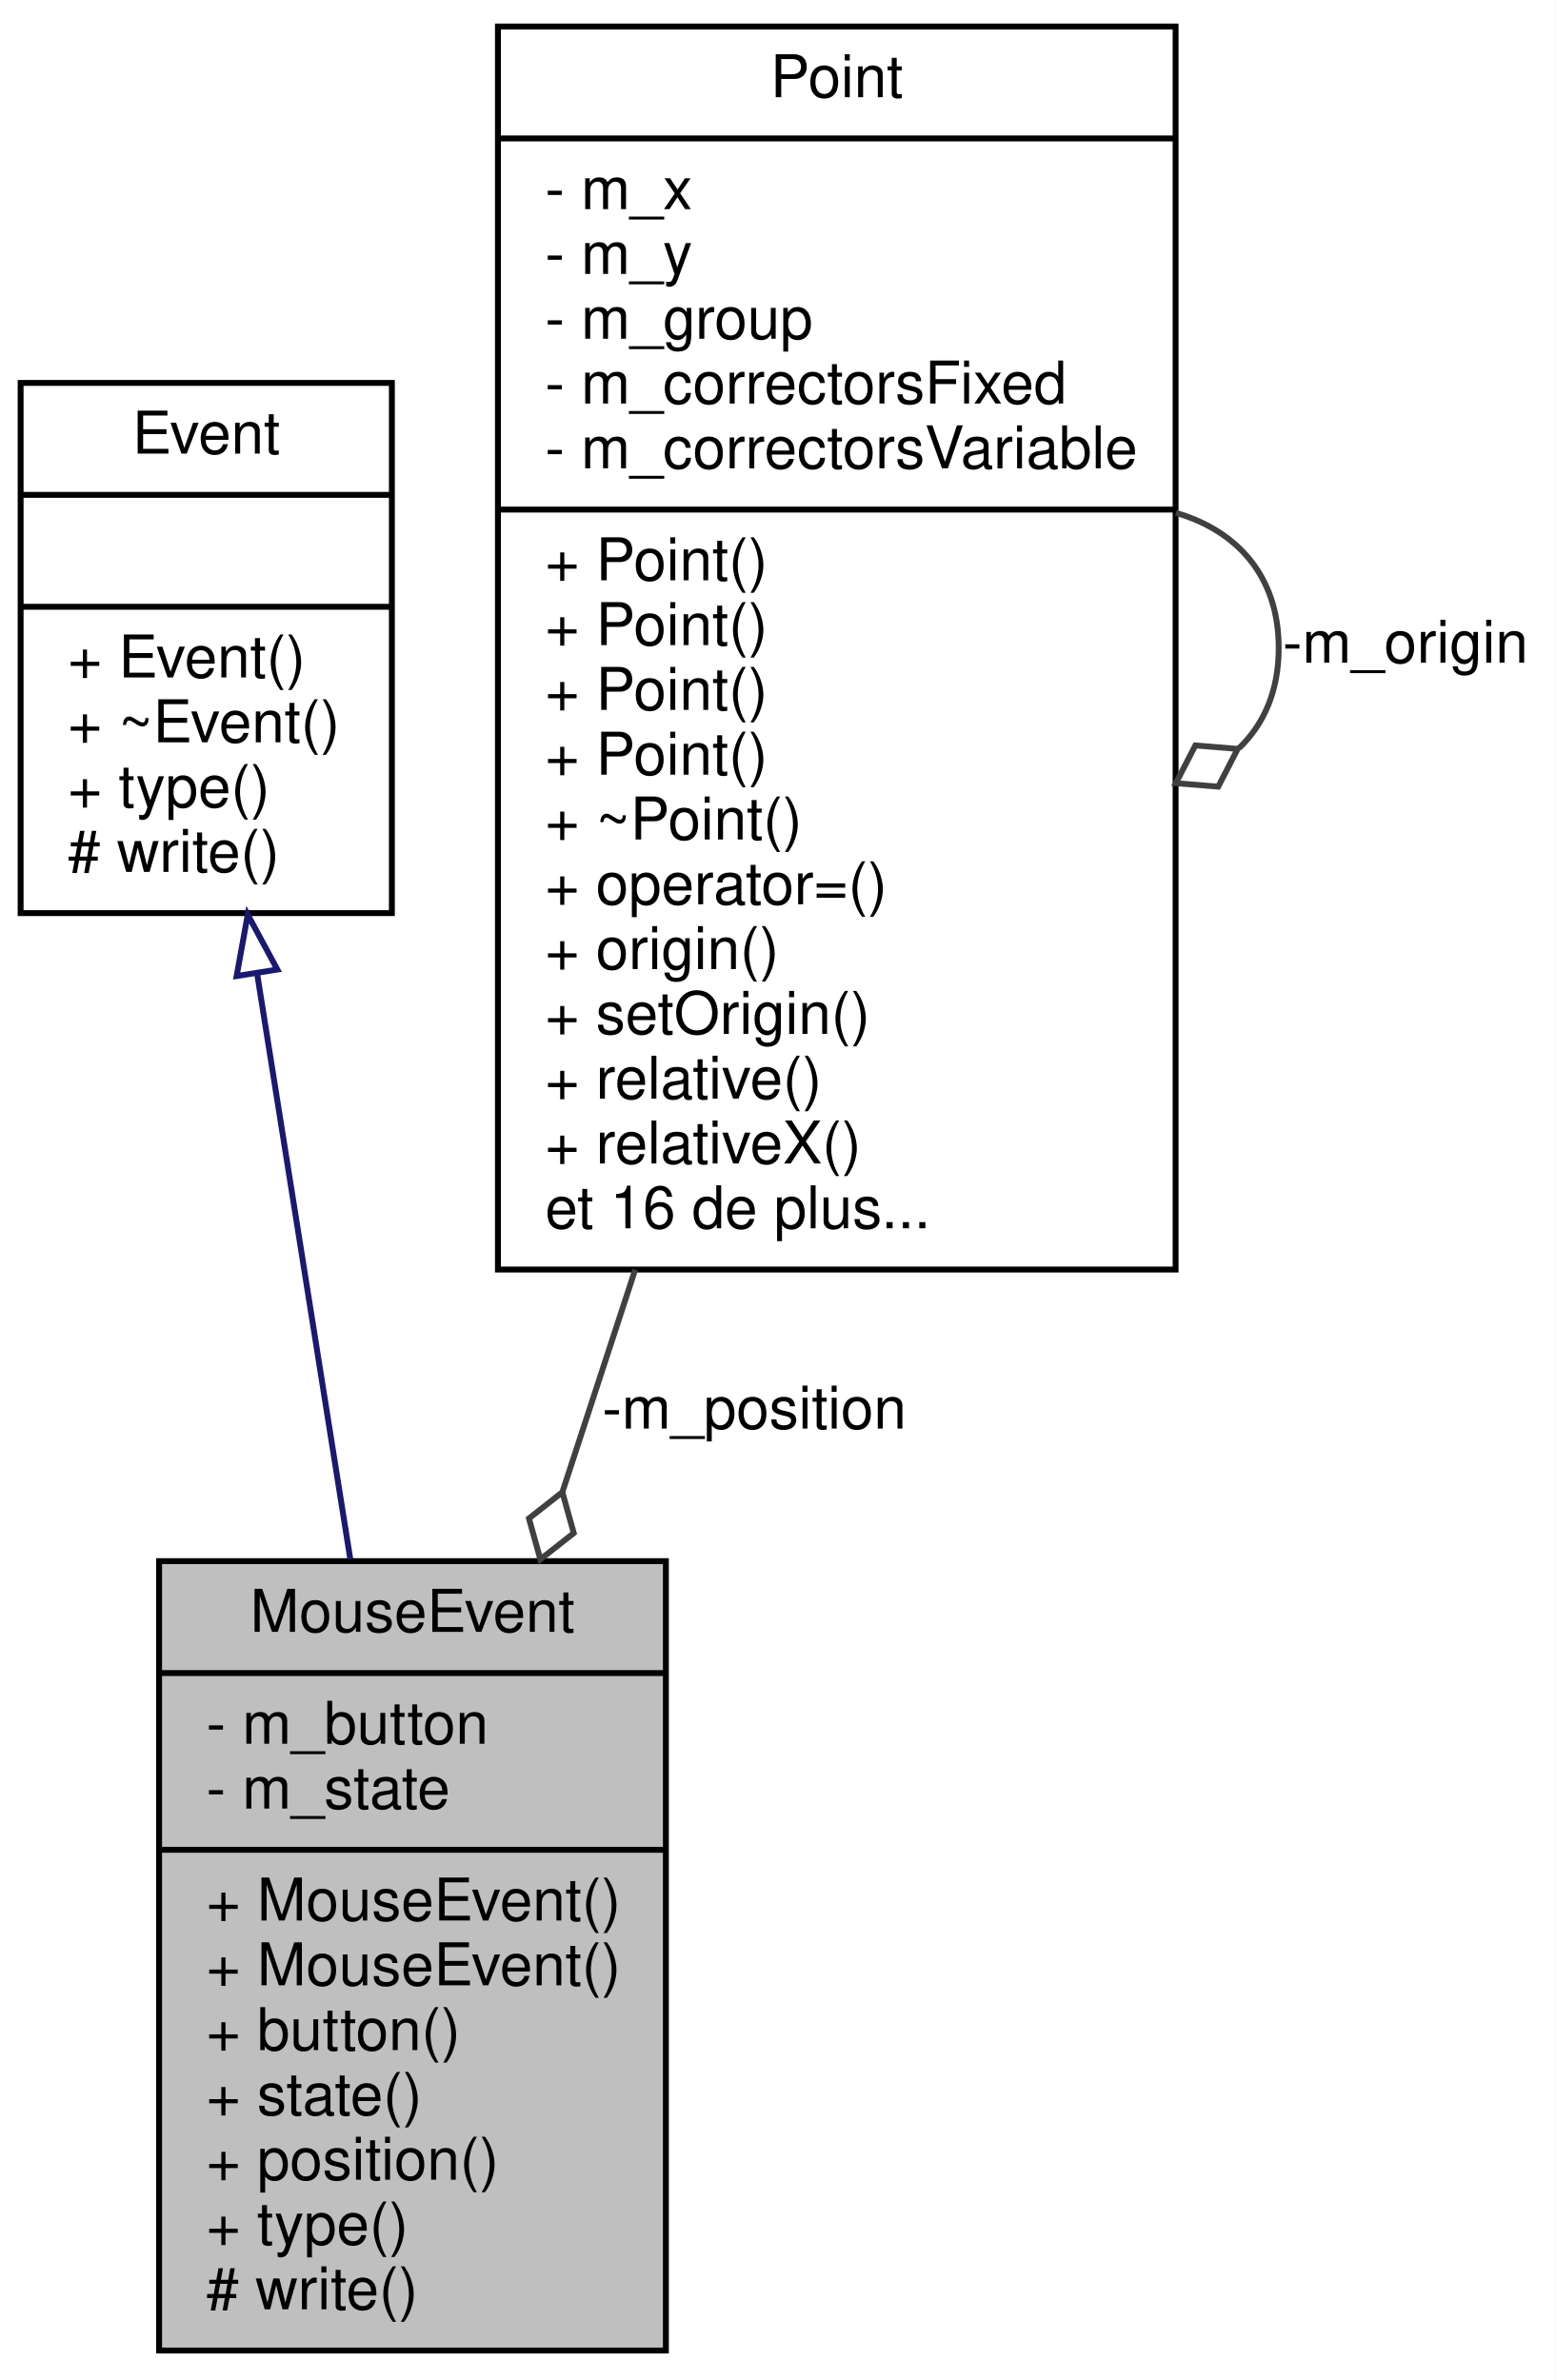
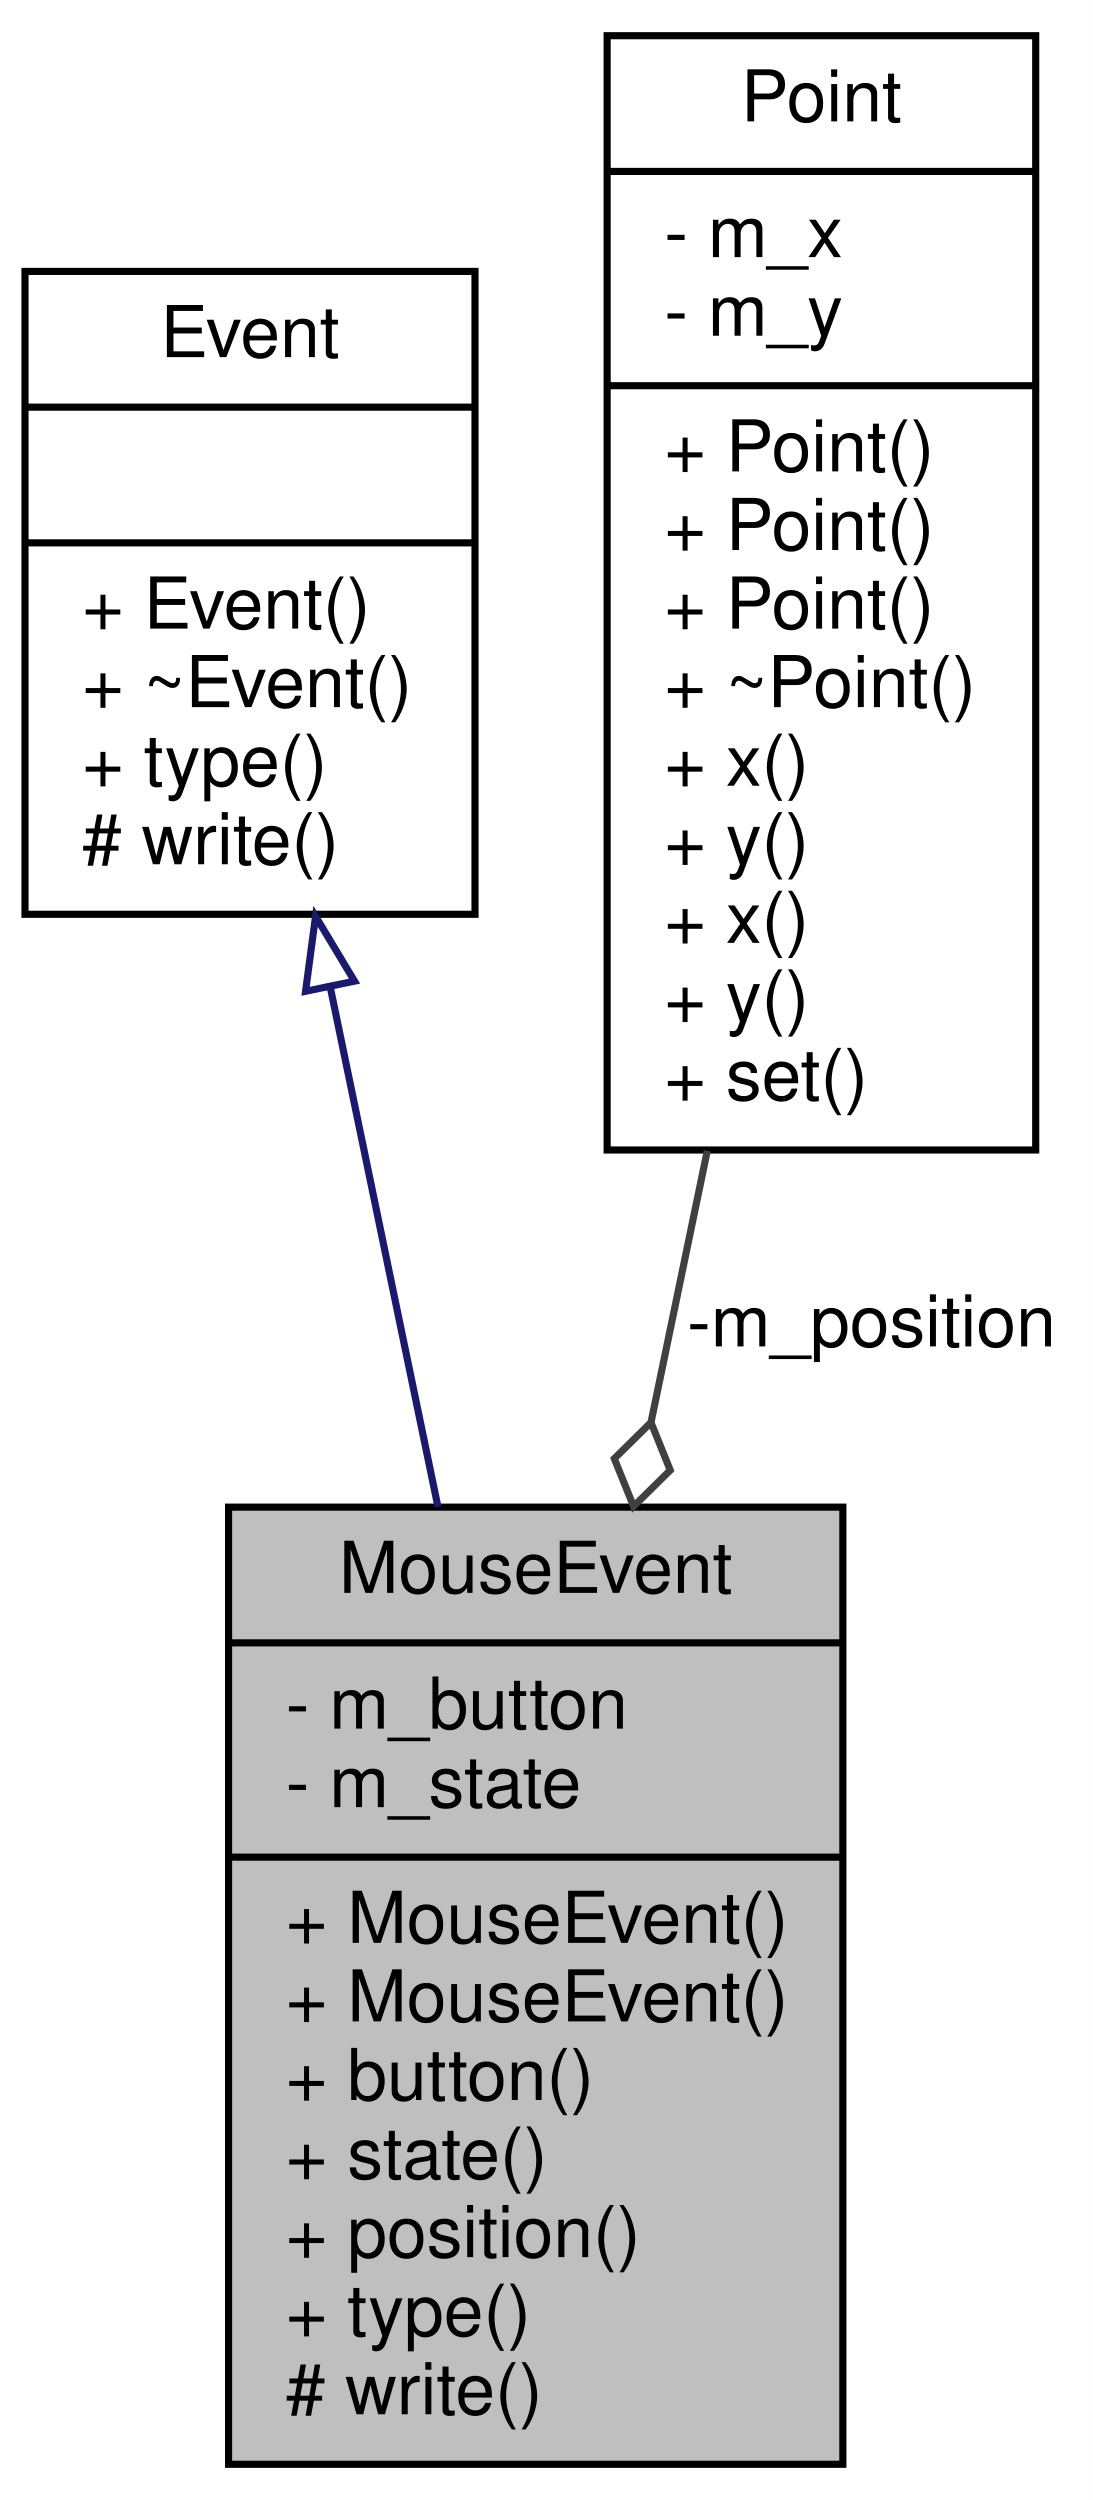
- <svg xmlns="http://www.w3.org/2000/svg" xmlns:xlink="http://www.w3.org/1999/xlink" width="264pt" height="404pt" viewBox="0.00 0.00 264.00 404.00">
-   <g id="graph0" class="graph" transform="scale(1 1) rotate(0) translate(4 400)">
-     <polygon fill="white" stroke="none" points="-4,4 -4,-400 260,-400 260,4 -4,4" />
+ <svg xmlns="http://www.w3.org/2000/svg" xmlns:xlink="http://www.w3.org/1999/xlink" width="153pt" height="350pt" viewBox="0.00 0.00 153.00 350.00">
+   <g id="graph0" class="graph" transform="scale(1 1) rotate(0) translate(4 346)">
+     <polygon fill="white" stroke="none" points="-4,4 -4,-346 149,-346 149,4 -4,4" />
    <g id="node1" class="node">
-       <polygon fill="#bfbfbf" stroke="black" points="23,-1 23,-135 109,-135 109,-1 23,-1" />
-       <text text-anchor="middle" x="66" y="-123" font-family="Helvetica,sans-Serif" font-size="10.00">MouseEvent</text>
-       <polyline fill="none" stroke="black" points="23,-116 109,-116 " />
-       <text text-anchor="start" x="31" y="-104" font-family="Helvetica,sans-Serif" font-size="10.00">- m_button</text>
-       <text text-anchor="start" x="31" y="-93" font-family="Helvetica,sans-Serif" font-size="10.00">- m_state</text>
-       <polyline fill="none" stroke="black" points="23,-86 109,-86 " />
-       <text text-anchor="start" x="31" y="-74" font-family="Helvetica,sans-Serif" font-size="10.00">+ MouseEvent()</text>
-       <text text-anchor="start" x="31" y="-63" font-family="Helvetica,sans-Serif" font-size="10.00">+ MouseEvent()</text>
-       <text text-anchor="start" x="31" y="-52" font-family="Helvetica,sans-Serif" font-size="10.00">+ button()</text>
-       <text text-anchor="start" x="31" y="-41" font-family="Helvetica,sans-Serif" font-size="10.00">+ state()</text>
-       <text text-anchor="start" x="31" y="-30" font-family="Helvetica,sans-Serif" font-size="10.00">+ position()</text>
-       <text text-anchor="start" x="31" y="-19" font-family="Helvetica,sans-Serif" font-size="10.00">+ type()</text>
-       <text text-anchor="start" x="31" y="-8" font-family="Helvetica,sans-Serif" font-size="10.00"># write()</text>
+       <polygon fill="#bfbfbf" stroke="black" points="28,-1 28,-135 114,-135 114,-1 28,-1" />
+       <text text-anchor="middle" x="71" y="-123" font-family="Helvetica,sans-Serif" font-size="10.00">MouseEvent</text>
+       <polyline fill="none" stroke="black" points="28,-116 114,-116 " />
+       <text text-anchor="start" x="36" y="-104" font-family="Helvetica,sans-Serif" font-size="10.00">- m_button</text>
+       <text text-anchor="start" x="36" y="-93" font-family="Helvetica,sans-Serif" font-size="10.00">- m_state</text>
+       <polyline fill="none" stroke="black" points="28,-86 114,-86 " />
+       <text text-anchor="start" x="36" y="-74" font-family="Helvetica,sans-Serif" font-size="10.00">+ MouseEvent()</text>
+       <text text-anchor="start" x="36" y="-63" font-family="Helvetica,sans-Serif" font-size="10.00">+ MouseEvent()</text>
+       <text text-anchor="start" x="36" y="-52" font-family="Helvetica,sans-Serif" font-size="10.00">+ button()</text>
+       <text text-anchor="start" x="36" y="-41" font-family="Helvetica,sans-Serif" font-size="10.00">+ state()</text>
+       <text text-anchor="start" x="36" y="-30" font-family="Helvetica,sans-Serif" font-size="10.00">+ position()</text>
+       <text text-anchor="start" x="36" y="-19" font-family="Helvetica,sans-Serif" font-size="10.00">+ type()</text>
+       <text text-anchor="start" x="36" y="-8" font-family="Helvetica,sans-Serif" font-size="10.00"># write()</text>
    </g>
    <g id="node2" class="node">
      <g id="a_node2">
        <a xlink:href="class_event.html" target="_top" xlink:title="Permet la gestion des evenements. ">
-           <polygon fill="white" stroke="black" points="-0.5,-245 -0.5,-335 62.5,-335 62.5,-245 -0.5,-245" />
-           <text text-anchor="middle" x="31" y="-323" font-family="Helvetica,sans-Serif" font-size="10.00">Event</text>
-           <polyline fill="none" stroke="black" points="-0.5,-316 62.5,-316 " />
-           <text text-anchor="middle" x="31" y="-304" font-family="Helvetica,sans-Serif" font-size="10.00"> </text>
-           <polyline fill="none" stroke="black" points="-0.5,-297 62.5,-297 " />
-           <text text-anchor="start" x="7.5" y="-285" font-family="Helvetica,sans-Serif" font-size="10.00">+ Event()</text>
-           <text text-anchor="start" x="7.5" y="-274" font-family="Helvetica,sans-Serif" font-size="10.00">+ ~Event()</text>
-           <text text-anchor="start" x="7.5" y="-263" font-family="Helvetica,sans-Serif" font-size="10.00">+ type()</text>
-           <text text-anchor="start" x="7.5" y="-252" font-family="Helvetica,sans-Serif" font-size="10.00"># write()</text>
+           <polygon fill="white" stroke="black" points="-0.5,-218 -0.5,-308 62.5,-308 62.5,-218 -0.5,-218" />
+           <text text-anchor="middle" x="31" y="-296" font-family="Helvetica,sans-Serif" font-size="10.00">Event</text>
+           <polyline fill="none" stroke="black" points="-0.5,-289 62.5,-289 " />
+           <text text-anchor="middle" x="31" y="-277" font-family="Helvetica,sans-Serif" font-size="10.00"> </text>
+           <polyline fill="none" stroke="black" points="-0.5,-270 62.5,-270 " />
+           <text text-anchor="start" x="7.5" y="-258" font-family="Helvetica,sans-Serif" font-size="10.00">+ Event()</text>
+           <text text-anchor="start" x="7.5" y="-247" font-family="Helvetica,sans-Serif" font-size="10.00">+ ~Event()</text>
+           <text text-anchor="start" x="7.5" y="-236" font-family="Helvetica,sans-Serif" font-size="10.00">+ type()</text>
+           <text text-anchor="start" x="7.5" y="-225" font-family="Helvetica,sans-Serif" font-size="10.00"># write()</text>
        </a>
      </g>
    </g>
    <g id="edge1" class="edge">
-       <path fill="none" stroke="midnightblue" d="M39.614,-234.857C44.397,-204.789 50.386,-167.142 55.449,-135.318" />
-       <polygon fill="none" stroke="midnightblue" points="36.155,-234.319 38.041,-244.744 43.068,-235.418 36.155,-234.319" />
+       <path fill="none" stroke="midnightblue" d="M42.264,-207.651C46.939,-185.094 52.407,-158.713 57.31,-135.053" />
+       <polygon fill="none" stroke="midnightblue" points="38.779,-207.22 40.177,-217.722 45.633,-208.64 38.779,-207.22" />
    </g>
    <g id="node3" class="node">
      <g id="a_node3">
-         <a xlink:href="class_point.html" target="_top" xlink:title="Représente un point avec une abscisse, une ordonnée et une origine. ">
-           <polygon fill="white" stroke="black" points="80.5,-184.5 80.5,-395.5 195.5,-395.5 195.5,-184.5 80.5,-184.5" />
-           <text text-anchor="middle" x="138" y="-383.5" font-family="Helvetica,sans-Serif" font-size="10.00">Point</text>
-           <polyline fill="none" stroke="black" points="80.5,-376.5 195.5,-376.5 " />
-           <text text-anchor="start" x="88.5" y="-364.5" font-family="Helvetica,sans-Serif" font-size="10.00">- m_x</text>
-           <text text-anchor="start" x="88.5" y="-353.5" font-family="Helvetica,sans-Serif" font-size="10.00">- m_y</text>
-           <text text-anchor="start" x="88.5" y="-342.5" font-family="Helvetica,sans-Serif" font-size="10.00">- m_group</text>
-           <text text-anchor="start" x="88.5" y="-331.5" font-family="Helvetica,sans-Serif" font-size="10.00">- m_correctorsFixed</text>
-           <text text-anchor="start" x="88.5" y="-320.5" font-family="Helvetica,sans-Serif" font-size="10.00">- m_correctorsVariable</text>
-           <polyline fill="none" stroke="black" points="80.5,-313.5 195.5,-313.5 " />
-           <text text-anchor="start" x="88.5" y="-301.5" font-family="Helvetica,sans-Serif" font-size="10.00">+ Point()</text>
-           <text text-anchor="start" x="88.5" y="-290.5" font-family="Helvetica,sans-Serif" font-size="10.00">+ Point()</text>
-           <text text-anchor="start" x="88.5" y="-279.5" font-family="Helvetica,sans-Serif" font-size="10.00">+ Point()</text>
-           <text text-anchor="start" x="88.5" y="-268.5" font-family="Helvetica,sans-Serif" font-size="10.00">+ Point()</text>
-           <text text-anchor="start" x="88.5" y="-257.5" font-family="Helvetica,sans-Serif" font-size="10.00">+ ~Point()</text>
-           <text text-anchor="start" x="88.5" y="-246.5" font-family="Helvetica,sans-Serif" font-size="10.00">+ operator=()</text>
-           <text text-anchor="start" x="88.5" y="-235.5" font-family="Helvetica,sans-Serif" font-size="10.00">+ origin()</text>
-           <text text-anchor="start" x="88.5" y="-224.5" font-family="Helvetica,sans-Serif" font-size="10.00">+ setOrigin()</text>
-           <text text-anchor="start" x="88.5" y="-213.5" font-family="Helvetica,sans-Serif" font-size="10.00">+ relative()</text>
-           <text text-anchor="start" x="88.5" y="-202.5" font-family="Helvetica,sans-Serif" font-size="10.00">+ relativeX()</text>
-           <text text-anchor="start" x="88.5" y="-191.5" font-family="Helvetica,sans-Serif" font-size="10.00">et 16 de plus...</text>
+         <a xlink:href="class_point.html" target="_top" xlink:title="Représente un point (x, y) ">
+           <polygon fill="white" stroke="black" points="81,-185 81,-341 141,-341 141,-185 81,-185" />
+           <text text-anchor="middle" x="111" y="-329" font-family="Helvetica,sans-Serif" font-size="10.00">Point</text>
+           <polyline fill="none" stroke="black" points="81,-322 141,-322 " />
+           <text text-anchor="start" x="89" y="-310" font-family="Helvetica,sans-Serif" font-size="10.00">- m_x</text>
+           <text text-anchor="start" x="89" y="-299" font-family="Helvetica,sans-Serif" font-size="10.00">- m_y</text>
+           <polyline fill="none" stroke="black" points="81,-292 141,-292 " />
+           <text text-anchor="start" x="89" y="-280" font-family="Helvetica,sans-Serif" font-size="10.00">+ Point()</text>
+           <text text-anchor="start" x="89" y="-269" font-family="Helvetica,sans-Serif" font-size="10.00">+ Point()</text>
+           <text text-anchor="start" x="89" y="-258" font-family="Helvetica,sans-Serif" font-size="10.00">+ Point()</text>
+           <text text-anchor="start" x="89" y="-247" font-family="Helvetica,sans-Serif" font-size="10.00">+ ~Point()</text>
+           <text text-anchor="start" x="89" y="-236" font-family="Helvetica,sans-Serif" font-size="10.00">+ x()</text>
+           <text text-anchor="start" x="89" y="-225" font-family="Helvetica,sans-Serif" font-size="10.00">+ y()</text>
+           <text text-anchor="start" x="89" y="-214" font-family="Helvetica,sans-Serif" font-size="10.00">+ x()</text>
+           <text text-anchor="start" x="89" y="-203" font-family="Helvetica,sans-Serif" font-size="10.00">+ y()</text>
+           <text text-anchor="start" x="89" y="-192" font-family="Helvetica,sans-Serif" font-size="10.00">+ set()</text>
        </a>
      </g>
    </g>
    <g id="edge2" class="edge">
-       <path fill="none" stroke="#404040" d="M103.792,-184.477C99.64,-171.79 95.457,-159.006 91.463,-146.802" />
-       <polygon fill="none" stroke="#404040" points="91.431,-146.706 85.763,-142.248 87.699,-135.302 93.367,-139.76 91.431,-146.706" />
-       <text text-anchor="middle" x="124" y="-157.5" font-family="Helvetica,sans-Serif" font-size="10.00"> -m_position</text>
-     </g>
-     <g id="edge3" class="edge">
-       <path fill="none" stroke="#404040" d="M195.544,-312.945C205.822,-309.963 213,-302.314 213,-290 213,-282.688 210.469,-277.022 206.262,-273" />
-       <polygon fill="none" stroke="#404040" points="206.038,-272.876 198.851,-273.463 195.544,-267.055 202.732,-266.467 206.038,-272.876" />
-       <text text-anchor="middle" x="234.5" y="-287.5" font-family="Helvetica,sans-Serif" font-size="10.00"> -m_origin</text>
+       <path fill="none" stroke="#404040" d="M95.019,-184.889C92.43,-172.397 89.747,-159.453 87.154,-146.941" />
+       <polygon fill="none" stroke="#404040" points="87.136,-146.857 82.002,-141.794 84.701,-135.107 89.835,-140.17 87.136,-146.857" />
+       <text text-anchor="middle" x="118" y="-157.5" font-family="Helvetica,sans-Serif" font-size="10.00"> -m_position</text>
    </g>
  </g>
</svg>
